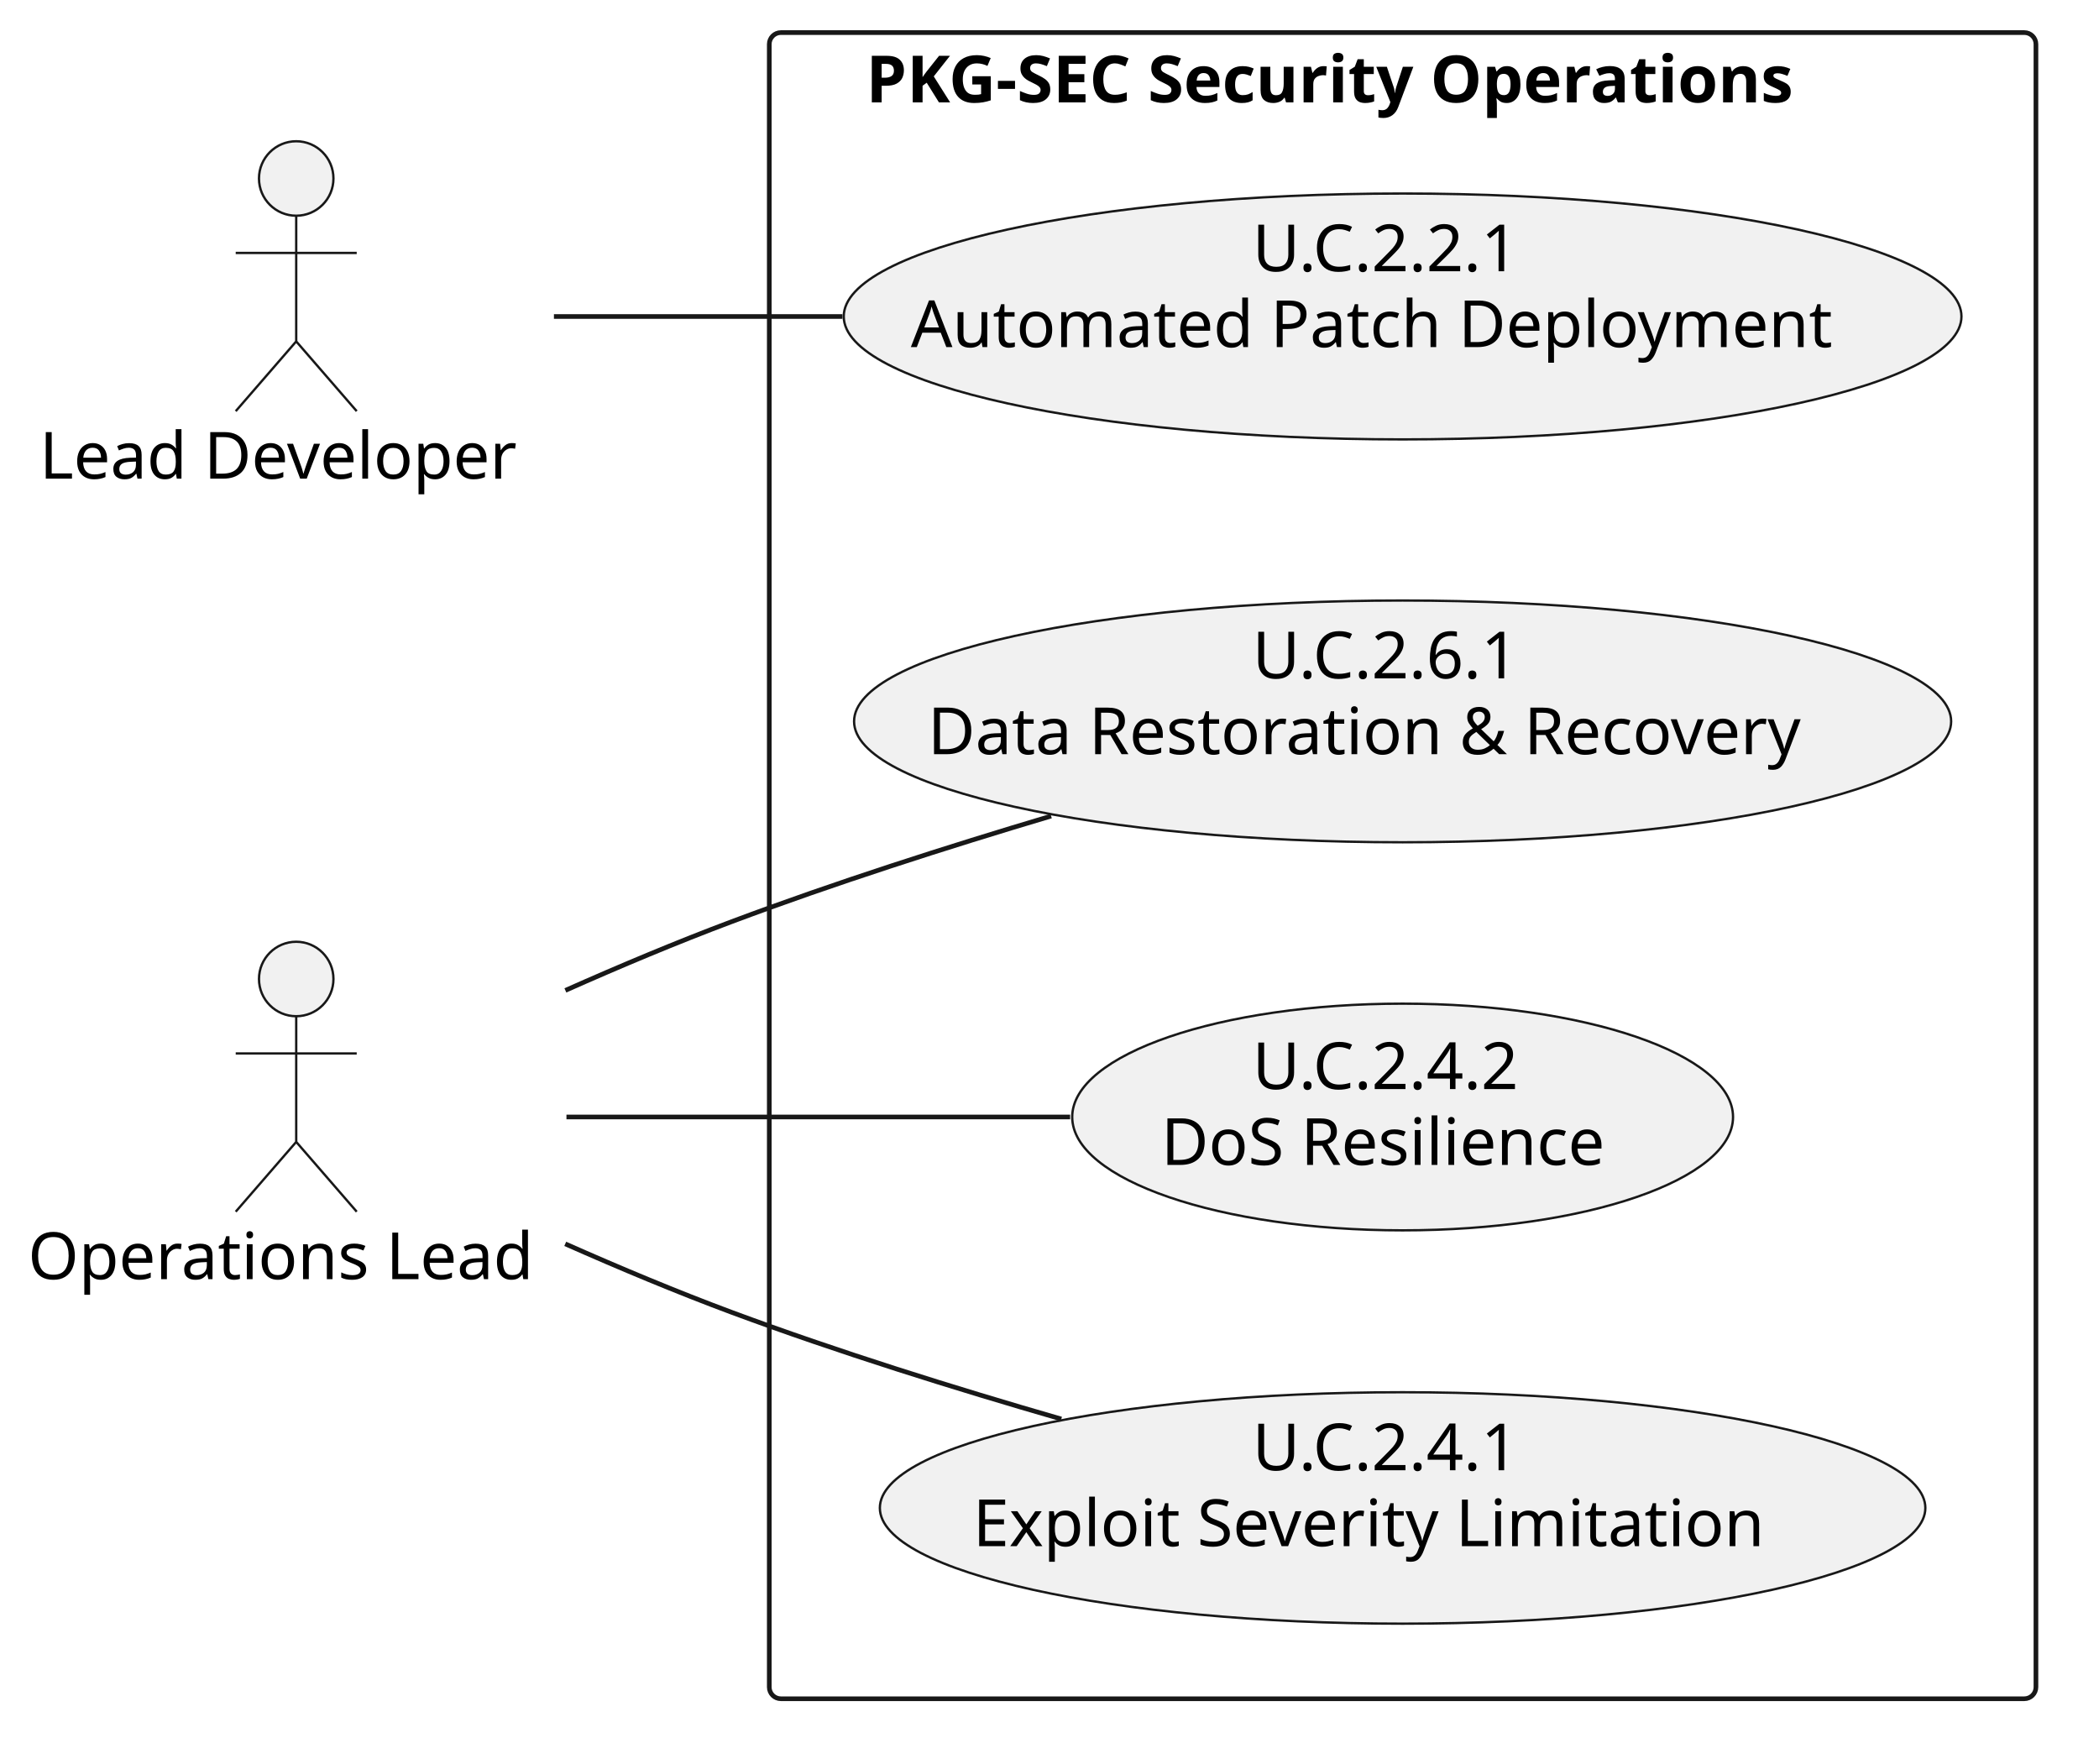
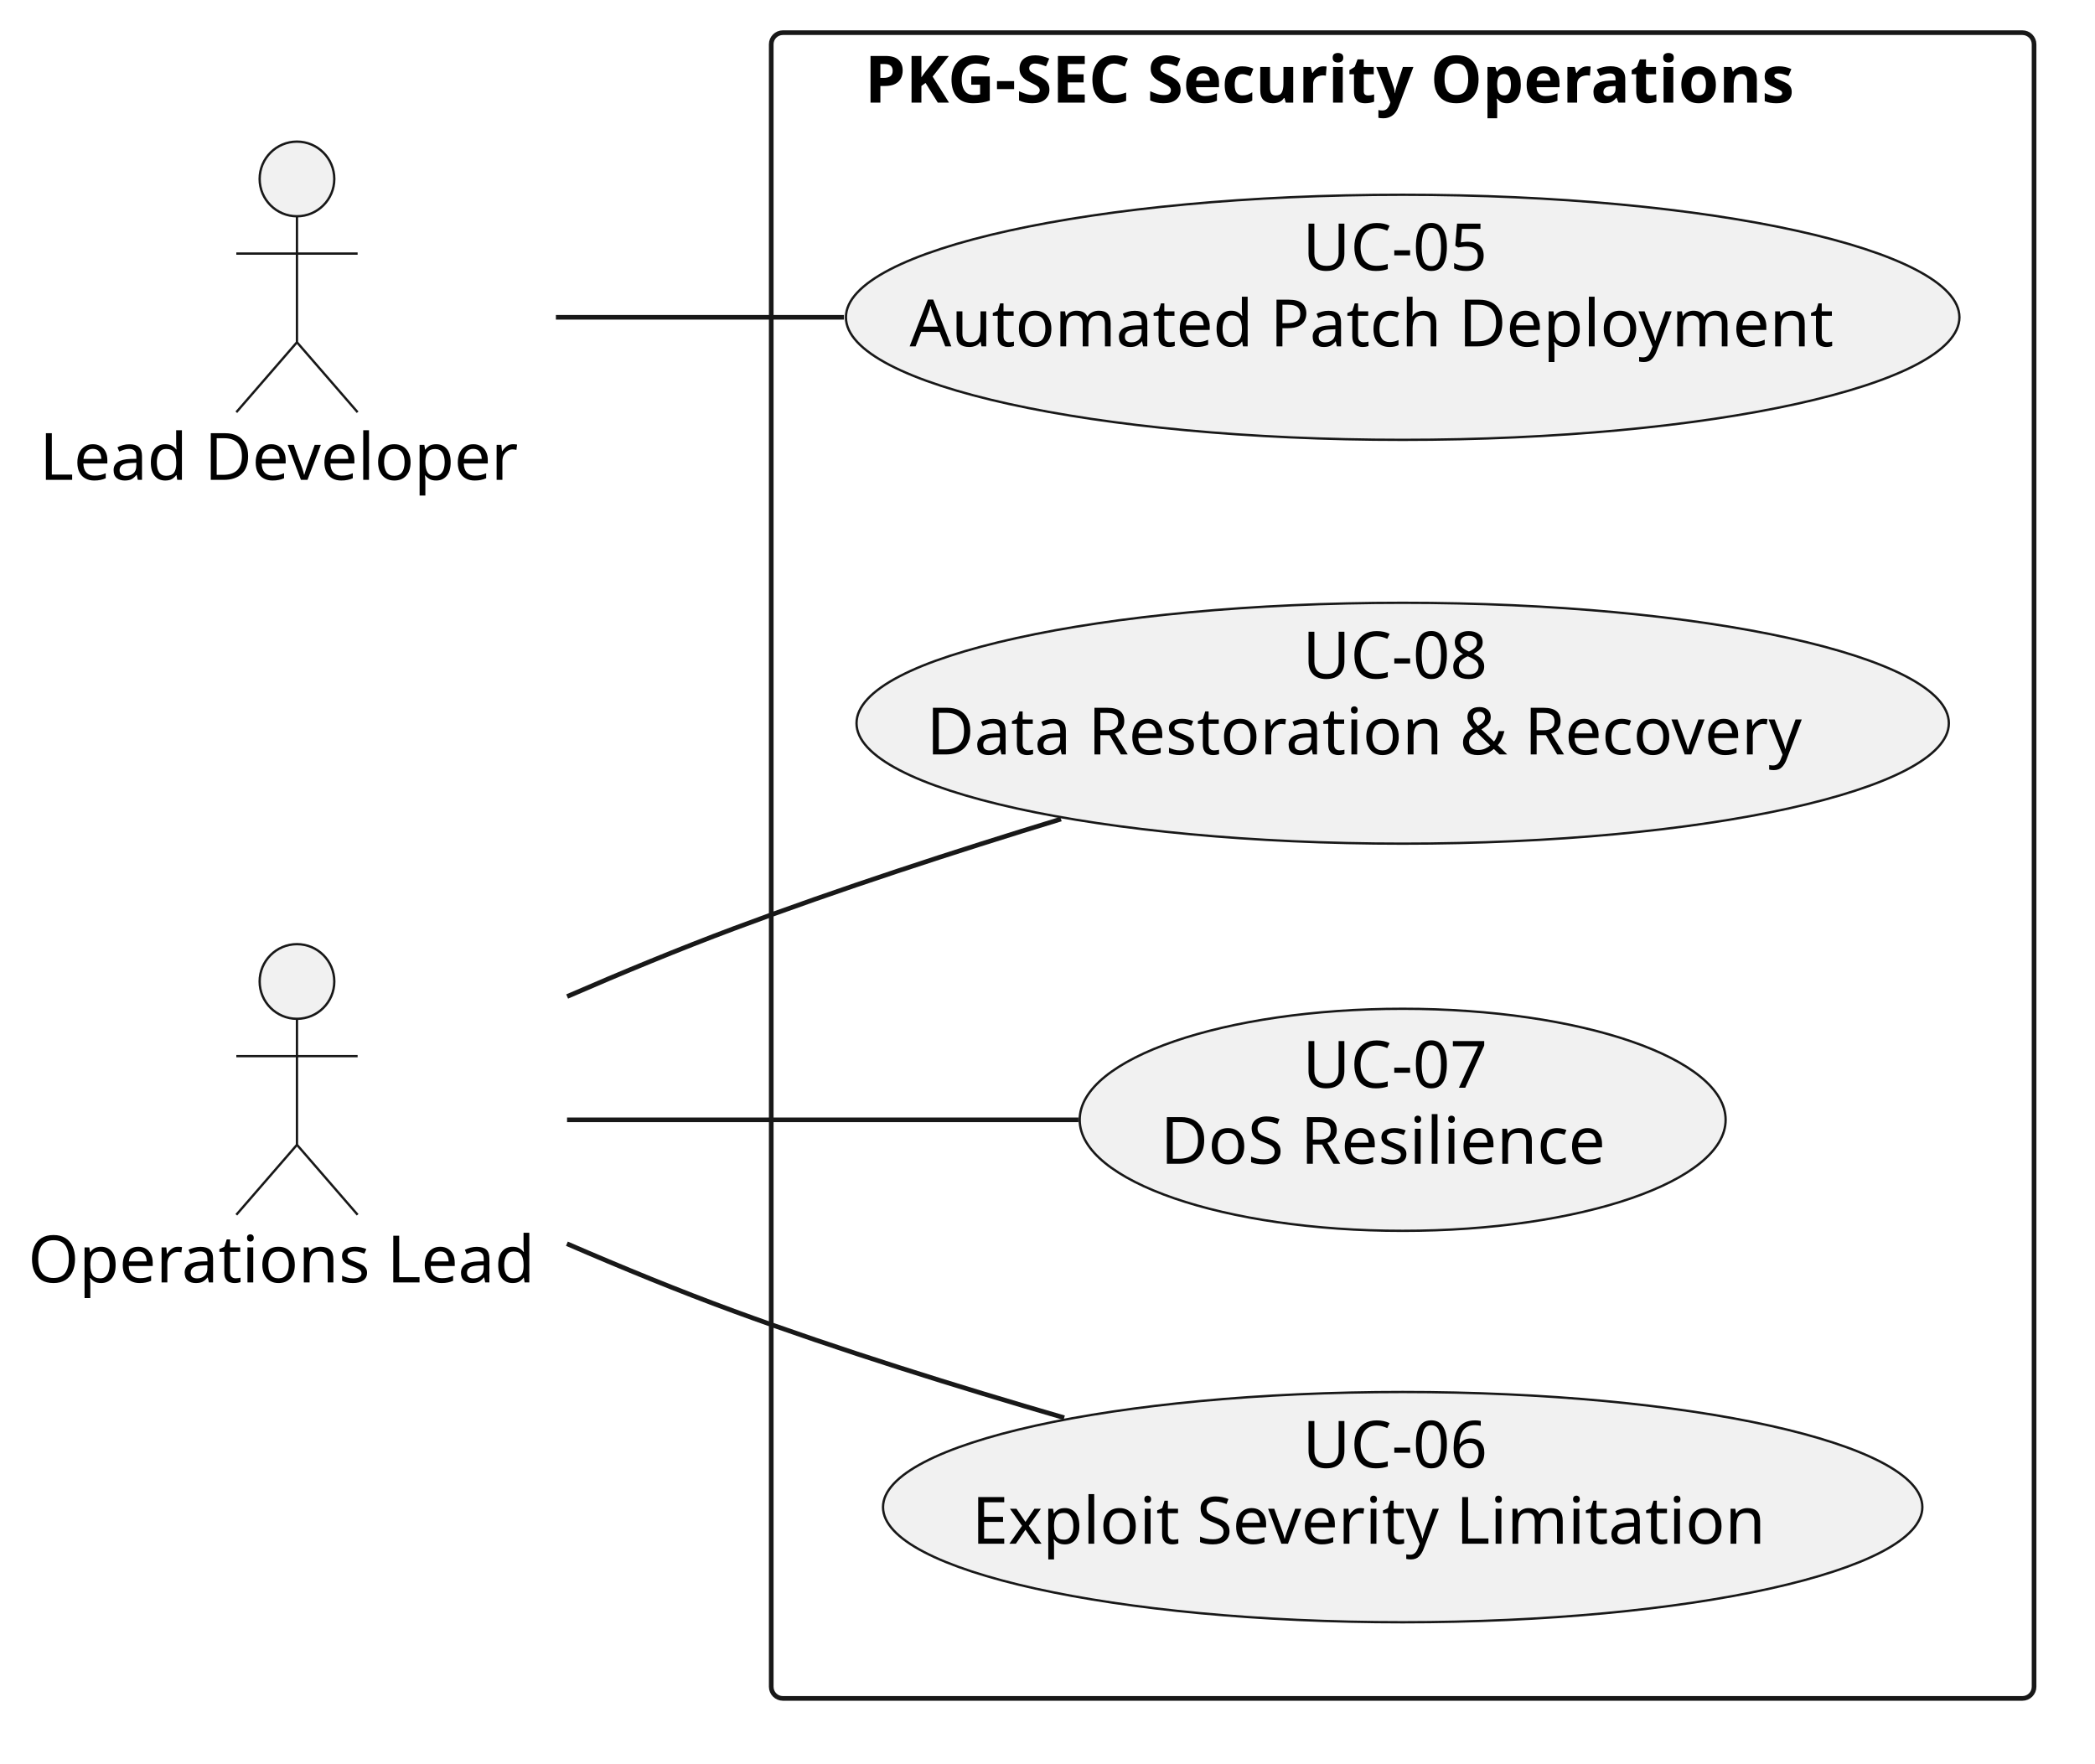
- <svg xmlns="http://www.w3.org/2000/svg" version="1.1" data-diagram-type="DESCRIPTION" style="width:451px;height:379px;background:#FFFFFF;" width="451px" height="379px" viewBox="0 0 451 379" zoomAndPan="magnify" preserveAspectRatio="none" contentStyleType="text/css">
+ <svg xmlns="http://www.w3.org/2000/svg" version="1.1" data-diagram-type="DESCRIPTION" style="width:449px;height:378px;background:#FFFFFF;" width="449px" height="378px" viewBox="0 0 449 378" zoomAndPan="magnify" preserveAspectRatio="none" contentStyleType="text/css">
  <defs />
  <g font-family="sans-serif" lengthAdjust="spacing">
    <g class="cluster" data-qualified-name="PKG-SEC Security Operations" id="ent0003" data-source-line="4">
-       <rect x="165.29" y="7" width="272.16" height="358" fill="none" style="stroke:#181818;stroke-width:1;" rx="2.5" ry="2.5" />
-       <text x="186.058" y="21.995" fill="#000" font-size="14" textLength="230.624" font-weight="700">PKG-SEC Security Operations</text>
+       <rect x="165.29" y="7" width="270.65" height="357" fill="none" style="stroke:#181818;stroke-width:1;" rx="2.5" ry="2.5" />
+       <text x="185.303" y="21.995" fill="#000" font-size="14" textLength="230.624" font-weight="700">PKG-SEC Security Operations</text>
    </g>
    <g class="entity" data-qualified-name="PKG-SEC Security Operations.UC221" id="ent0004" data-source-line="5">
-       <ellipse cx="301.369" cy="67.996" rx="120.079" ry="26.416" fill="#F1F1F1" style="stroke:#181818;stroke-width:0.5;" />
-       <text x="269.096" y="58.284" fill="#000" font-size="14" textLength="64.545">U.C.2.2.1</text>
-       <text x="195.706" y="74.581" fill="#000" font-size="14" textLength="211.326">Automated Patch Deployment</text>
+       <ellipse cx="300.621" cy="68.004" rx="119.321" ry="26.264" fill="#F1F1F1" style="stroke:#181818;stroke-width:0.5;" />
+       <text x="279.177" y="57.936" fill="#000" font-size="14" textLength="42.889">UC-05</text>
+       <text x="194.958" y="74.233" fill="#000" font-size="14" textLength="211.326">Automated Patch Deployment</text>
    </g>
    <g class="entity" data-qualified-name="PKG-SEC Security Operations.UC241" id="ent0005" data-source-line="6">
-       <ellipse cx="301.37" cy="324.004" rx="112.32" ry="24.864" fill="#F1F1F1" style="stroke:#181818;stroke-width:0.5;" />
-       <text x="269.097" y="315.911" fill="#000" font-size="14" textLength="64.545">U.C.2.4.1</text>
-       <text x="209.033" y="332.208" fill="#000" font-size="14" textLength="184.673">Exploit Severity Limitation</text>
+       <ellipse cx="300.625" cy="323.005" rx="111.375" ry="24.675" fill="#F1F1F1" style="stroke:#181818;stroke-width:0.5;" />
+       <text x="279.18" y="314.555" fill="#000" font-size="14" textLength="42.889">UC-06</text>
+       <text x="208.288" y="330.852" fill="#000" font-size="14" textLength="184.673">Exploit Severity Limitation</text>
    </g>
    <g class="entity" data-qualified-name="PKG-SEC Security Operations.UC242" id="ent0006" data-source-line="7">
-       <ellipse cx="301.374" cy="240.004" rx="70.994" ry="24.354" fill="#F1F1F1" style="stroke:#181818;stroke-width:0.5;" />
-       <text x="269.101" y="234.005" fill="#000" font-size="14" textLength="64.545">U.C.2.4.2</text>
-       <text x="249.482" y="250.302" fill="#000" font-size="14" textLength="103.783">DoS Resilience</text>
+       <ellipse cx="300.618" cy="239.996" rx="69.218" ry="23.796" fill="#F1F1F1" style="stroke:#181818;stroke-width:0.5;" />
+       <text x="279.173" y="233.118" fill="#000" font-size="14" textLength="42.889">UC-07</text>
+       <text x="248.726" y="249.414" fill="#000" font-size="14" textLength="103.783">DoS Resilience</text>
    </g>
    <g class="entity" data-qualified-name="PKG-SEC Security Operations.UC261" id="ent0007" data-source-line="8">
-       <ellipse cx="301.371" cy="155.002" rx="117.861" ry="25.972" fill="#F1F1F1" style="stroke:#181818;stroke-width:0.5;" />
-       <text x="269.099" y="145.752" fill="#000" font-size="14" textLength="64.545">U.C.2.6.1</text>
-       <text x="199.331" y="162.049" fill="#000" font-size="14" textLength="204.08">Data Restoration &amp; Recovery</text>
+       <ellipse cx="300.623" cy="155.001" rx="117.053" ry="25.811" fill="#F1F1F1" style="stroke:#181818;stroke-width:0.5;" />
+       <text x="279.179" y="145.394" fill="#000" font-size="14" textLength="42.889">UC-08</text>
+       <text x="198.583" y="161.691" fill="#000" font-size="14" textLength="204.08">Data Restoration &amp; Recovery</text>
    </g>
    <g class="entity" data-qualified-name="DEV" id="ent0001" data-source-line="2">
      <ellipse cx="63.646" cy="38.35" rx="8" ry="8" fill="#F1F1F1" style="stroke:#181818;stroke-width:0.5;" />
      <path d="M63.646,46.35 L63.646,73.35 M50.646,54.35 L76.646,54.35 M63.646,73.35 L50.646,88.35 M63.646,73.35 L76.646,88.35" style="stroke:#181818;stroke-width:0.5;" fill="none" />
      <text x="8.48" y="102.845" fill="#000" font-size="14" textLength="110.332">Lead Developer</text>
    </g>
    <g class="entity" data-qualified-name="OPS" id="ent0002" data-source-line="3">
      <ellipse cx="63.647" cy="210.35" rx="8" ry="8" fill="#F1F1F1" style="stroke:#181818;stroke-width:0.5;" />
      <path d="M63.647,218.35 L63.647,245.35 M50.647,226.35 L76.647,226.35 M63.647,245.35 L50.647,260.35 M63.647,245.35 L76.647,260.35" style="stroke:#181818;stroke-width:0.5;" fill="none" />
      <text x="6" y="274.845" fill="#000" font-size="14" textLength="115.295">Operations Lead</text>
    </g>
    <g class="link" data-entity-1="ent0001" data-entity-2="ent0004" id="lnk8" data-source-line="10" data-link-type="association">
-       <path d="M119.02,68 C137.65,68 159.29,68 181.01,68" style="stroke:#181818;stroke-width:1;" fill="none" id="DEV-UC221" />
+       <path d="M119.14,68 C137.72,68 159.27,68 180.88,68" style="stroke:#181818;stroke-width:1;" fill="none" id="DEV-UC221" />
    </g>
    <g class="link" data-entity-1="ent0002" data-entity-2="ent0005" id="lnk9" data-source-line="11" data-link-type="association">
-       <path d="M121.45,267.26 C133.18,272.46 145.54,277.63 157.29,282 C179.99,290.43 205.19,298.3 228.04,304.9" style="stroke:#181818;stroke-width:1;" fill="none" id="OPS-UC241" />
+       <path d="M121.5,266.55 C133.22,271.63 145.57,276.7 157.29,281 C180.03,289.34 205.26,297.22 228.08,303.85" style="stroke:#181818;stroke-width:1;" fill="none" id="OPS-UC241" />
    </g>
    <g class="link" data-entity-1="ent0002" data-entity-2="ent0006" id="lnk10" data-source-line="12" data-link-type="association">
-       <path d="M121.71,240 C154.28,240 195.37,240 229.93,240" style="stroke:#181818;stroke-width:1;" fill="none" id="OPS-UC242" />
+       <path d="M121.53,240 C154.53,240 196.32,240 231.13,240" style="stroke:#181818;stroke-width:1;" fill="none" id="OPS-UC242" />
    </g>
    <g class="link" data-entity-1="ent0002" data-entity-2="ent0007" id="lnk11" data-source-line="13" data-link-type="association">
-       <path d="M121.48,212.8 C133.2,207.59 145.55,202.4 157.29,198 C179.27,189.76 203.59,181.97 225.85,175.34" style="stroke:#181818;stroke-width:1;" fill="none" id="OPS-UC261" />
+       <path d="M121.55,213.57 C133.26,208.48 145.6,203.38 157.29,199 C179.82,190.57 204.76,182.45 227.39,175.54" style="stroke:#181818;stroke-width:1;" fill="none" id="OPS-UC261" />
    </g>
  </g>
</svg>
